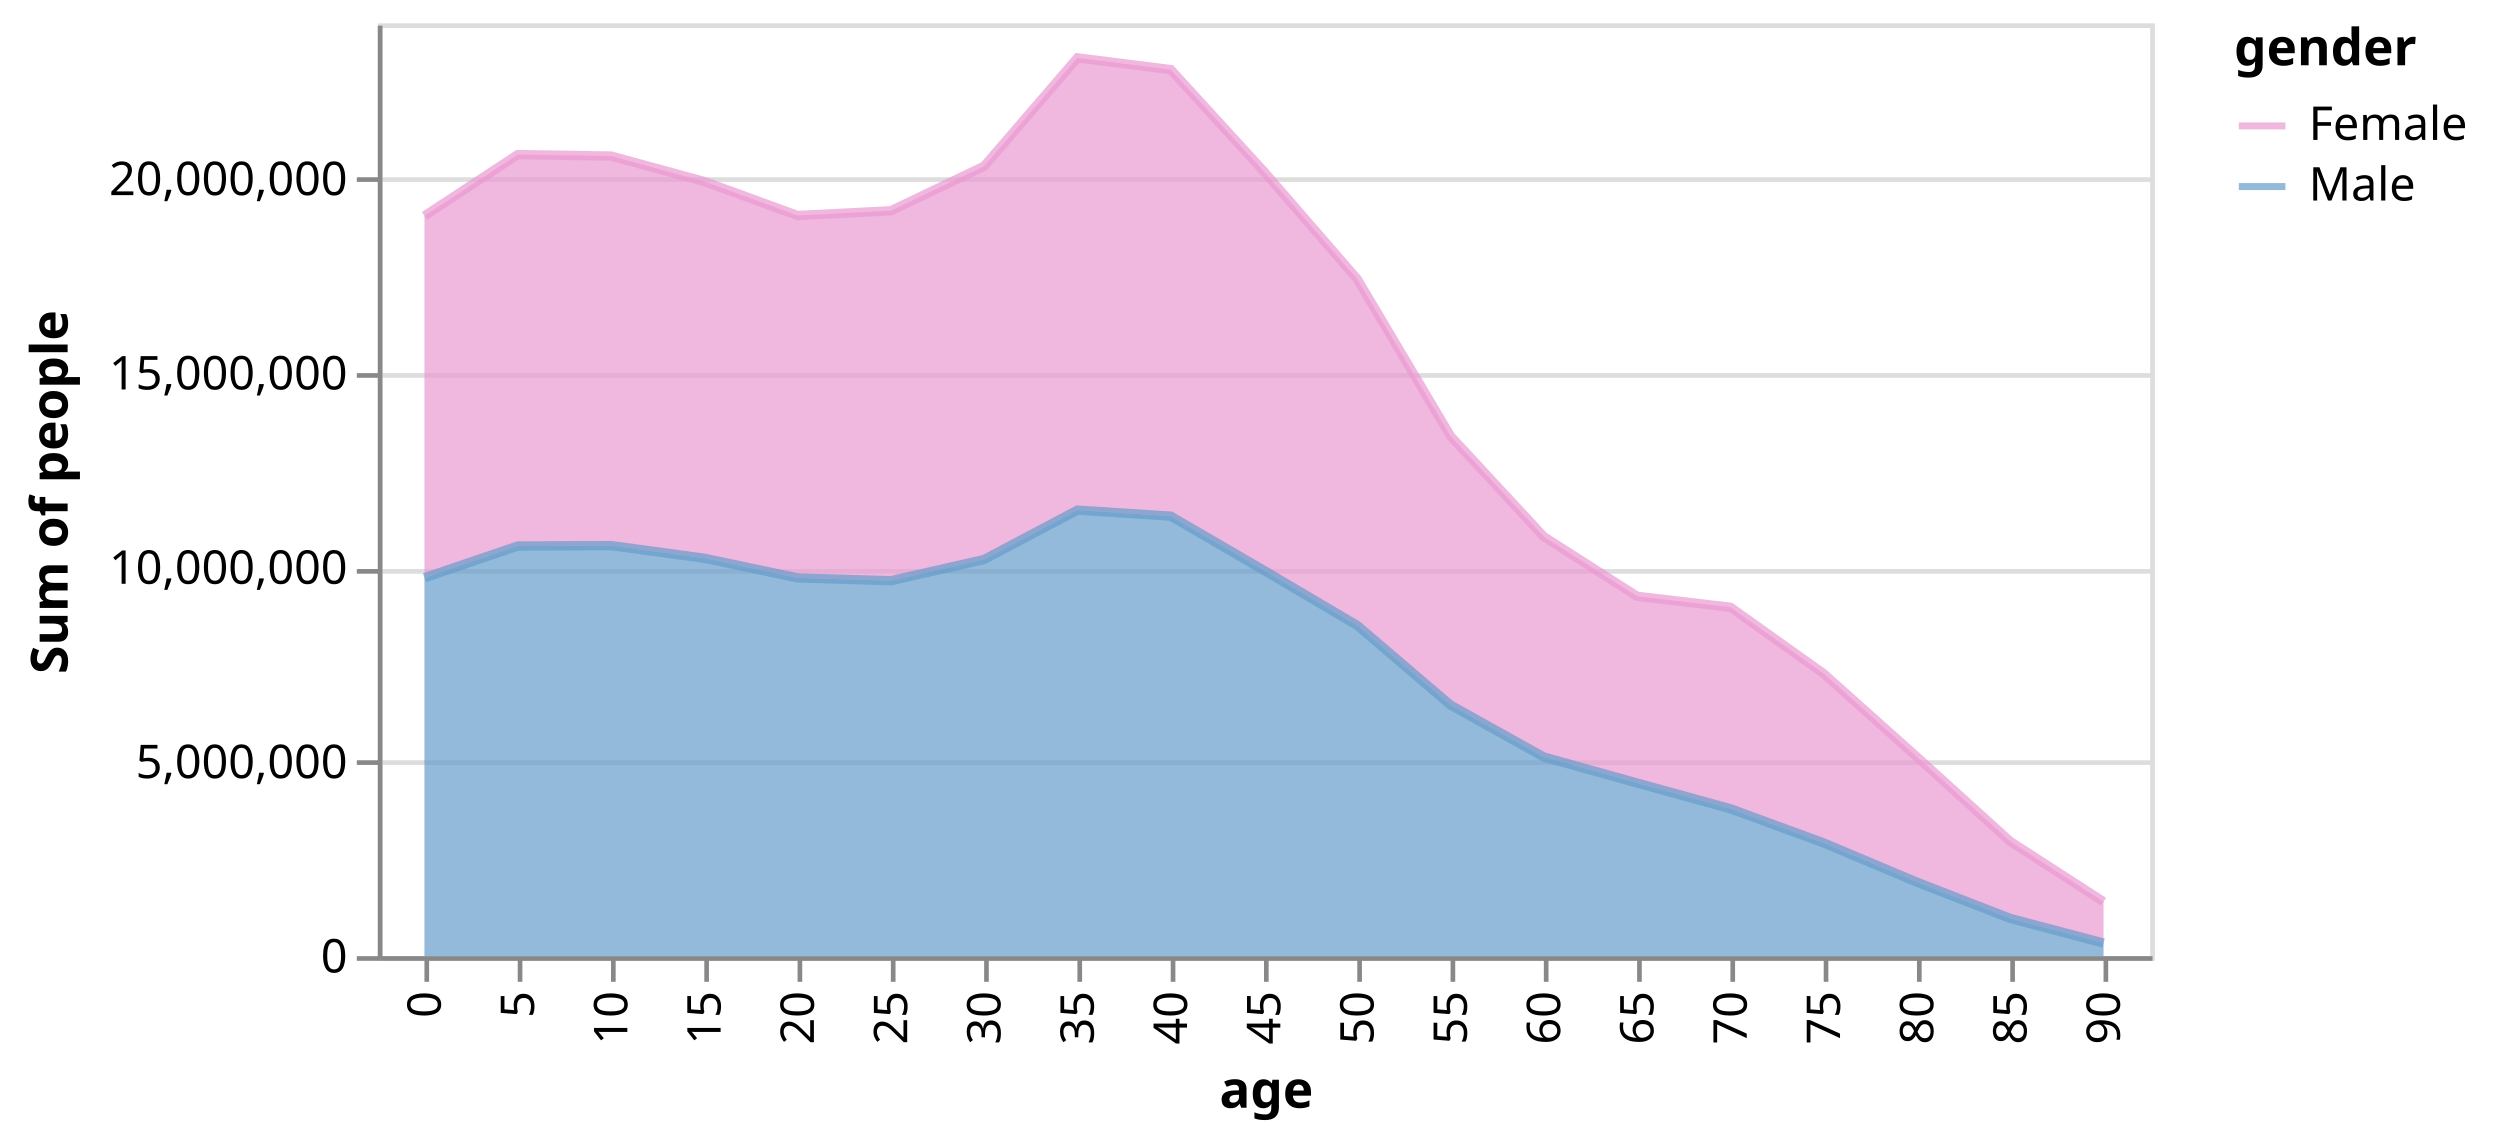
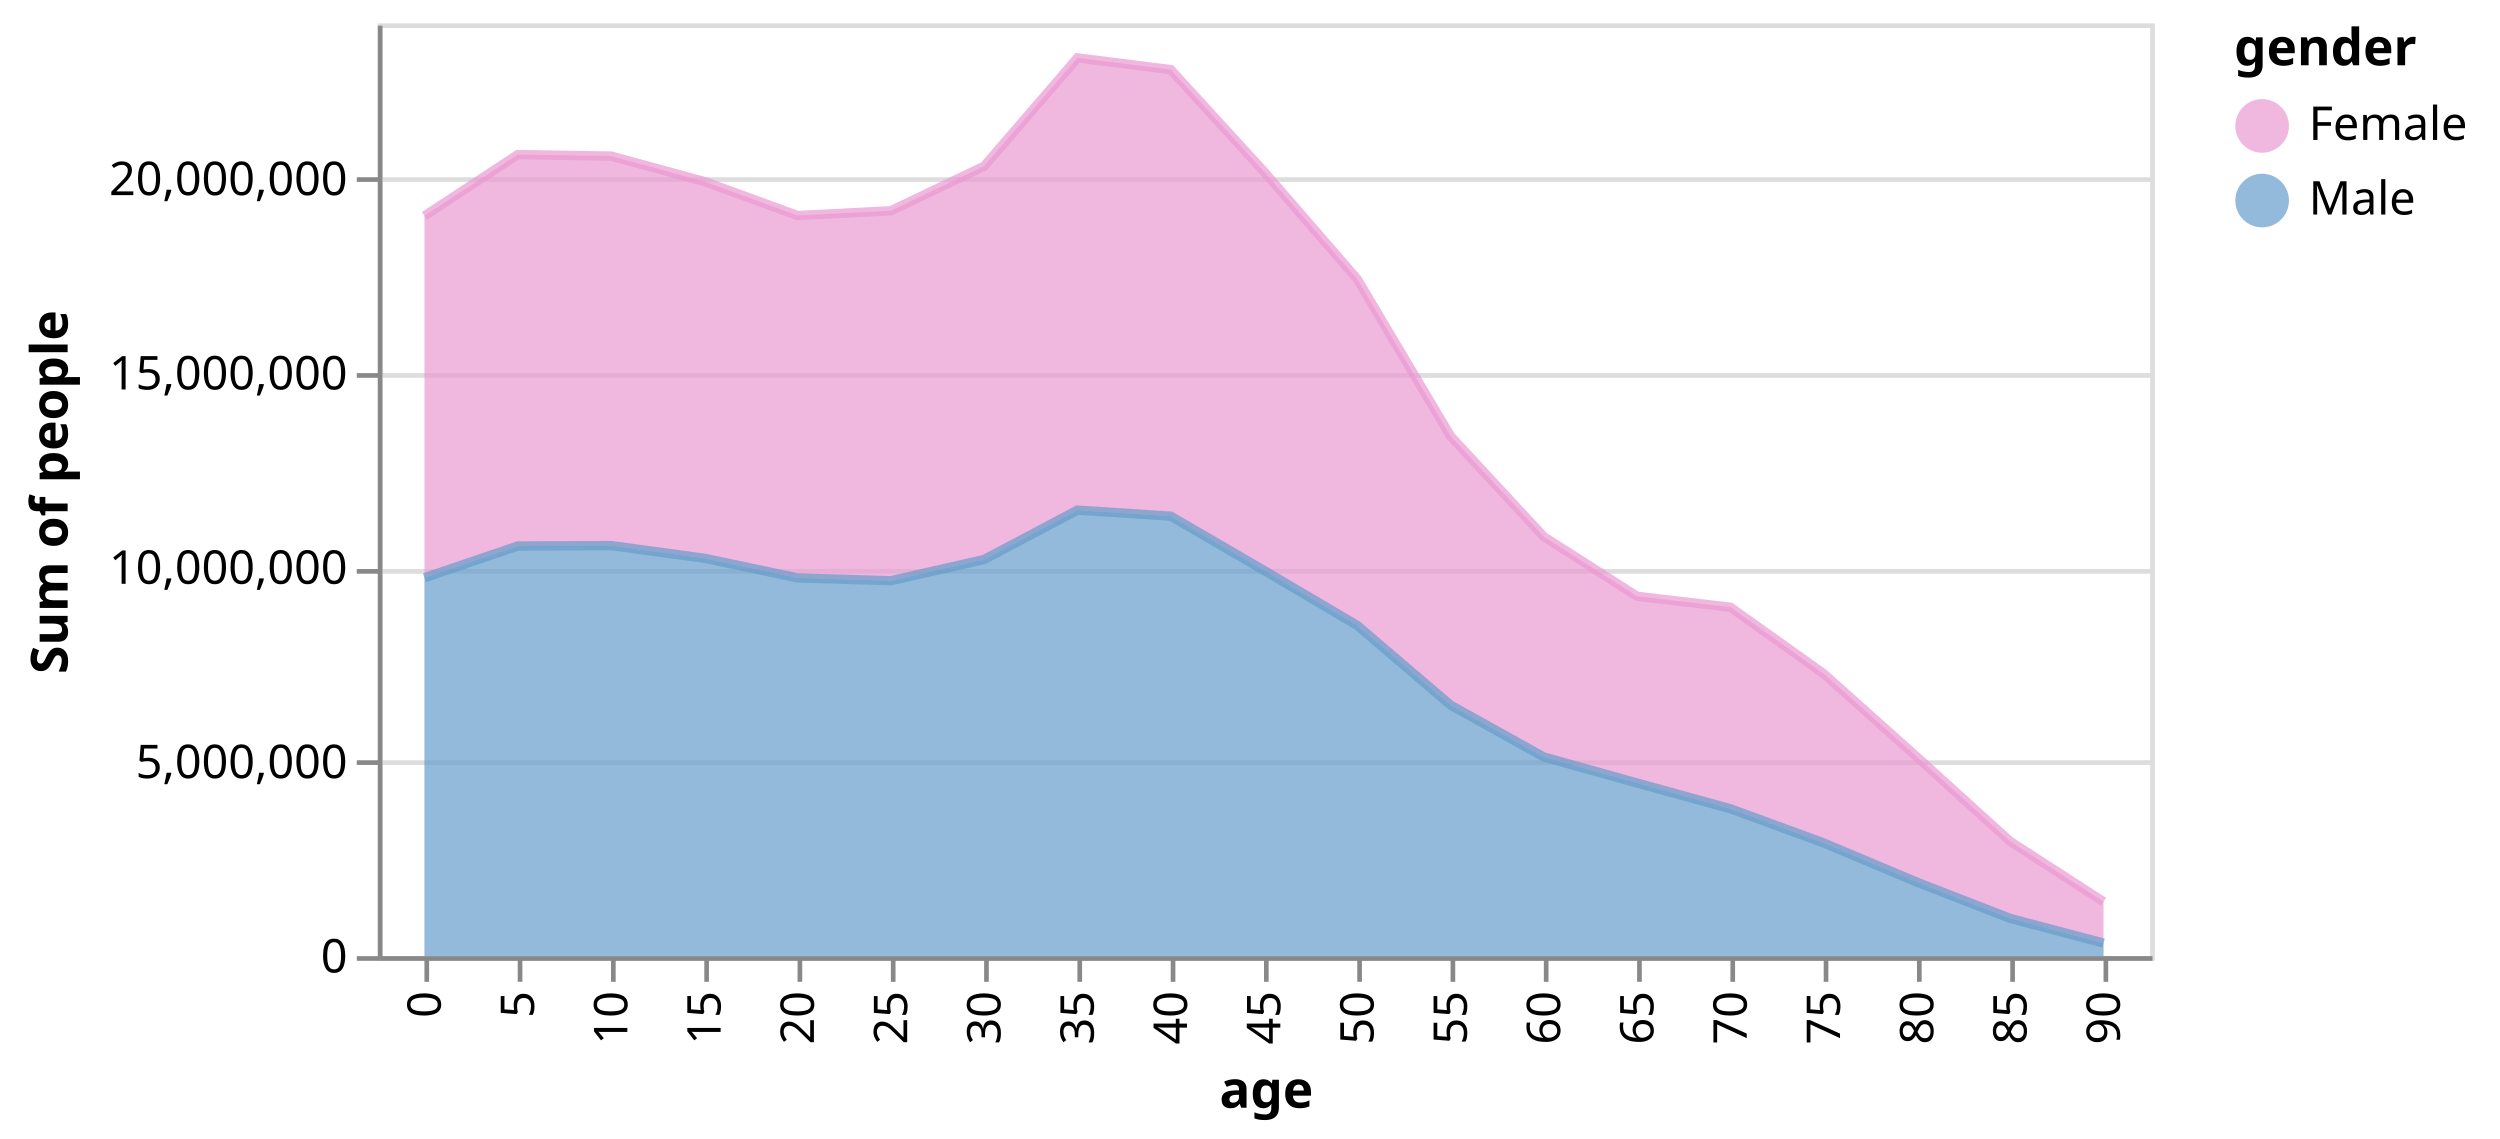
<svg xmlns="http://www.w3.org/2000/svg" class="marks" width="536" height="244" viewBox="0 0 536 244" version="1.1">
  <g transform="translate(81,5)">
    <g class="mark-group role-frame root">
      <g transform="translate(0,0)">
        <path class="background" d="M0.5,0.5h380v200h-380Z" style="fill: none; stroke: #ddd;" />
        <g>
          <g class="mark-group role-axis">
            <g transform="translate(0.5,0.5)">
              <path class="background" d="M0,0h0v0h0Z" style="pointer-events: none; fill: none;" />
              <g>
                <g class="mark-rule role-axis-grid" style="pointer-events: none;">
                  <line transform="translate(0,200)" x2="380" y2="0" style="fill: none; stroke: #ddd; stroke-width: 1; opacity: 1;" />
                  <line transform="translate(0,158)" x2="380" y2="0" style="fill: none; stroke: #ddd; stroke-width: 1; opacity: 1;" />
                  <line transform="translate(0,117)" x2="380" y2="0" style="fill: none; stroke: #ddd; stroke-width: 1; opacity: 1;" />
                  <line transform="translate(0,75)" x2="380" y2="0" style="fill: none; stroke: #ddd; stroke-width: 1; opacity: 1;" />
                  <line transform="translate(0,33)" x2="380" y2="0" style="fill: none; stroke: #ddd; stroke-width: 1; opacity: 1;" />
                </g>
              </g>
            </g>
          </g>
          <g class="mark-group role-scope layer_0_pathgroup">
            <g transform="translate(0,0)">
              <path class="background" d="M0,0h380v200h-380Z" style="fill: none;" />
              <g>
                <g class="mark-area role-mark layer_0_marks">
                  <path d="M370,197.197L350,191.914L330,184.145L310,175.728L290,168.399L270,162.886L250,157.305L230,146.174L210,129.101L190,117.292L170,105.665L150,104.373L130,114.951L110,119.504L90,118.906L70,114.688L50,111.973L30,112.065L10,118.872L10,200L30,200L50,200L70,200L90,200L110,200L130,200L150,200L170,200L190,200L210,200L230,200L250,200L270,200L290,200L310,200L330,200L350,200L370,200Z" style="fill: #659CCA; opacity: 0.7;" />
                </g>
              </g>
            </g>
            <g transform="translate(0,0)">
              <path class="background" d="M0,0h380v200h-380Z" style="fill: none;" />
              <g>
                <g class="mark-area role-mark layer_0_marks">
                  <path d="M370,188.326L350,175.404L330,157.296L310,139.431L290,125.192L270,122.847L250,110.064L230,88.497L210,54.841L190,31.781L170,9.926L150,7.41L130,30.624L110,40.183L90,41.204L70,33.916L50,28.452L30,28.152L10,41.283L10,118.872L30,112.065L50,111.973L70,114.688L90,118.906L110,119.504L130,114.951L150,104.373L170,105.665L190,117.292L210,129.101L230,146.174L250,157.305L270,162.886L290,168.399L310,175.728L330,184.145L350,191.914L370,197.197Z" style="fill: #EA98D2; opacity: 0.7;" />
                </g>
              </g>
            </g>
          </g>
          <g class="mark-group role-scope layer_1_pathgroup">
            <g transform="translate(0,0)">
              <path class="background" d="M0,0h380v200h-380Z" style="fill: none;" />
              <g>
                <g class="mark-line role-mark layer_1_marks">
                  <path d="M370,197.197L350,191.914L330,184.145L310,175.728L290,168.399L270,162.886L250,157.305L230,146.174L210,129.101L190,117.292L170,105.665L150,104.373L130,114.951L110,119.504L90,118.906L70,114.688L50,111.973L30,112.065L10,118.872" style="fill: none; stroke: #659CCA; stroke-width: 2; opacity: 0.7;" />
                </g>
              </g>
            </g>
            <g transform="translate(0,0)">
              <path class="background" d="M0,0h380v200h-380Z" style="fill: none;" />
              <g>
                <g class="mark-line role-mark layer_1_marks">
                  <path d="M370,188.326L350,175.404L330,157.296L310,139.431L290,125.192L270,122.847L250,110.064L230,88.497L210,54.841L190,31.781L170,9.926L150,7.41L130,30.624L110,40.183L90,41.204L70,33.916L50,28.452L30,28.152L10,41.283" style="fill: none; stroke: #EA98D2; stroke-width: 2; opacity: 0.7;" />
                </g>
              </g>
            </g>
          </g>
          <g class="mark-group role-legend">
            <g transform="translate(398,0)">
-               <path class="background" d="M0,0h52v40h-52Z" style="pointer-events: none; fill: none;" />
+               <path class="background" d="M0,0h52v45h-52Z" style="pointer-events: none; fill: none;" />
              <g>
                <g class="mark-group role-legend-entry">
                  <g transform="translate(0,16)">
                    <path class="background" d="M0,0h0v0h0Z" style="pointer-events: none; fill: none;" />
                    <g>
                      <g class="mark-group role-scope">
                        <g transform="translate(0,0)">
-                           <path class="background" d="M0,0h52v11h-52Z" style="pointer-events: none; fill: none; opacity: 1;" />
+                           <path class="background" d="M0,0h52v12.5h-52Z" style="pointer-events: none; fill: none; opacity: 1;" />
                          <g>
                            <g class="mark-symbol role-legend-symbol" style="pointer-events: none;">
-                               <path transform="translate(6,6)" d="M-5,0L5,0" style="fill: #EA98D2; stroke: #EA98D2; stroke-width: 1.5; opacity: 0.7;" />
+                               <path transform="translate(6,6)" d="M5,0A5,5,0,1,1,-5,0A5,5,0,1,1,5,0" style="fill: #EA98D2; stroke: #EA98D2; stroke-width: 1.5; opacity: 0.7;" />
                            </g>
                            <g class="mark-text role-legend-label" style="pointer-events: none;">
                              <text text-anchor="start" transform="translate(16,9)" style="font-family: sans-serif; font-size: 10px; fill: #000; opacity: 1;">Female</text>
                            </g>
                          </g>
                        </g>
-                         <g transform="translate(0,13)">
-                           <path class="background" d="M0,0h52v11h-52Z" style="pointer-events: none; fill: none; opacity: 1;" />
+                         <g transform="translate(0,16)">
+                           <path class="background" d="M0,0h52v12.5h-52Z" style="pointer-events: none; fill: none; opacity: 1;" />
                          <g>
                            <g class="mark-symbol role-legend-symbol" style="pointer-events: none;">
-                               <path transform="translate(6,6)" d="M-5,0L5,0" style="fill: #659CCA; stroke: #659CCA; stroke-width: 1.5; opacity: 0.7;" />
+                               <path transform="translate(6,6)" d="M5,0A5,5,0,1,1,-5,0A5,5,0,1,1,5,0" style="fill: #659CCA; stroke: #659CCA; stroke-width: 1.5; opacity: 0.7;" />
                            </g>
                            <g class="mark-text role-legend-label" style="pointer-events: none;">
                              <text text-anchor="start" transform="translate(16,9)" style="font-family: sans-serif; font-size: 10px; fill: #000; opacity: 1;">Male</text>
                            </g>
                          </g>
                        </g>
                      </g>
                    </g>
                  </g>
                </g>
                <g class="mark-text role-legend-title" style="pointer-events: none;">
                  <text text-anchor="start" transform="translate(0,9)" style="font-family: sans-serif; font-size: 11px; font-weight: bold; fill: #000; opacity: 1;">gender</text>
                </g>
              </g>
            </g>
          </g>
          <g class="mark-group role-axis">
            <g transform="translate(0.5,200.5)">
              <path class="background" d="M0,0h0v0h0Z" style="pointer-events: none; fill: none;" />
              <g>
                <g class="mark-rule role-axis-tick" style="pointer-events: none;">
                  <line transform="translate(10,0)" x2="0" y2="5" style="fill: none; stroke: #888; stroke-width: 1; opacity: 1;" />
                  <line transform="translate(30,0)" x2="0" y2="5" style="fill: none; stroke: #888; stroke-width: 1; opacity: 1;" />
                  <line transform="translate(50,0)" x2="0" y2="5" style="fill: none; stroke: #888; stroke-width: 1; opacity: 1;" />
                  <line transform="translate(70,0)" x2="0" y2="5" style="fill: none; stroke: #888; stroke-width: 1; opacity: 1;" />
                  <line transform="translate(90,0)" x2="0" y2="5" style="fill: none; stroke: #888; stroke-width: 1; opacity: 1;" />
                  <line transform="translate(110,0)" x2="0" y2="5" style="fill: none; stroke: #888; stroke-width: 1; opacity: 1;" />
                  <line transform="translate(130,0)" x2="0" y2="5" style="fill: none; stroke: #888; stroke-width: 1; opacity: 1;" />
                  <line transform="translate(150,0)" x2="0" y2="5" style="fill: none; stroke: #888; stroke-width: 1; opacity: 1;" />
                  <line transform="translate(170,0)" x2="0" y2="5" style="fill: none; stroke: #888; stroke-width: 1; opacity: 1;" />
                  <line transform="translate(190,0)" x2="0" y2="5" style="fill: none; stroke: #888; stroke-width: 1; opacity: 1;" />
                  <line transform="translate(210,0)" x2="0" y2="5" style="fill: none; stroke: #888; stroke-width: 1; opacity: 1;" />
                  <line transform="translate(230,0)" x2="0" y2="5" style="fill: none; stroke: #888; stroke-width: 1; opacity: 1;" />
                  <line transform="translate(250,0)" x2="0" y2="5" style="fill: none; stroke: #888; stroke-width: 1; opacity: 1;" />
                  <line transform="translate(270,0)" x2="0" y2="5" style="fill: none; stroke: #888; stroke-width: 1; opacity: 1;" />
                  <line transform="translate(290,0)" x2="0" y2="5" style="fill: none; stroke: #888; stroke-width: 1; opacity: 1;" />
                  <line transform="translate(310,0)" x2="0" y2="5" style="fill: none; stroke: #888; stroke-width: 1; opacity: 1;" />
                  <line transform="translate(330,0)" x2="0" y2="5" style="fill: none; stroke: #888; stroke-width: 1; opacity: 1;" />
                  <line transform="translate(350,0)" x2="0" y2="5" style="fill: none; stroke: #888; stroke-width: 1; opacity: 1;" />
                  <line transform="translate(370,0)" x2="0" y2="5" style="fill: none; stroke: #888; stroke-width: 1; opacity: 1;" />
                </g>
                <g class="mark-text role-axis-label" style="pointer-events: none;">
                  <text text-anchor="end" transform="translate(10,7) rotate(270) translate(0,3)" style="font-family: sans-serif; font-size: 10px; fill: #000; opacity: 1;">0</text>
                  <text text-anchor="end" transform="translate(30,7) rotate(270) translate(0,3)" style="font-family: sans-serif; font-size: 10px; fill: #000; opacity: 1;">5</text>
                  <text text-anchor="end" transform="translate(50,7) rotate(270) translate(0,3)" style="font-family: sans-serif; font-size: 10px; fill: #000; opacity: 1;">10</text>
                  <text text-anchor="end" transform="translate(70,7) rotate(270) translate(0,3)" style="font-family: sans-serif; font-size: 10px; fill: #000; opacity: 1;">15</text>
                  <text text-anchor="end" transform="translate(90,7) rotate(270) translate(0,3)" style="font-family: sans-serif; font-size: 10px; fill: #000; opacity: 1;">20</text>
                  <text text-anchor="end" transform="translate(110,7) rotate(270) translate(0,3)" style="font-family: sans-serif; font-size: 10px; fill: #000; opacity: 1;">25</text>
                  <text text-anchor="end" transform="translate(130,7) rotate(270) translate(0,3)" style="font-family: sans-serif; font-size: 10px; fill: #000; opacity: 1;">30</text>
                  <text text-anchor="end" transform="translate(150,7) rotate(270) translate(0,3)" style="font-family: sans-serif; font-size: 10px; fill: #000; opacity: 1;">35</text>
                  <text text-anchor="end" transform="translate(170,7) rotate(270) translate(0,3)" style="font-family: sans-serif; font-size: 10px; fill: #000; opacity: 1;">40</text>
                  <text text-anchor="end" transform="translate(190,7) rotate(270) translate(0,3)" style="font-family: sans-serif; font-size: 10px; fill: #000; opacity: 1;">45</text>
                  <text text-anchor="end" transform="translate(210,7) rotate(270) translate(0,3)" style="font-family: sans-serif; font-size: 10px; fill: #000; opacity: 1;">50</text>
                  <text text-anchor="end" transform="translate(230,7) rotate(270) translate(0,3)" style="font-family: sans-serif; font-size: 10px; fill: #000; opacity: 1;">55</text>
                  <text text-anchor="end" transform="translate(250,7) rotate(270) translate(0,3)" style="font-family: sans-serif; font-size: 10px; fill: #000; opacity: 1;">60</text>
                  <text text-anchor="end" transform="translate(270,7) rotate(270) translate(0,3)" style="font-family: sans-serif; font-size: 10px; fill: #000; opacity: 1;">65</text>
                  <text text-anchor="end" transform="translate(290,7) rotate(270) translate(0,3)" style="font-family: sans-serif; font-size: 10px; fill: #000; opacity: 1;">70</text>
                  <text text-anchor="end" transform="translate(310,7) rotate(270) translate(0,3)" style="font-family: sans-serif; font-size: 10px; fill: #000; opacity: 1;">75</text>
                  <text text-anchor="end" transform="translate(330,7) rotate(270) translate(0,3)" style="font-family: sans-serif; font-size: 10px; fill: #000; opacity: 1;">80</text>
                  <text text-anchor="end" transform="translate(350,7) rotate(270) translate(0,3)" style="font-family: sans-serif; font-size: 10px; fill: #000; opacity: 1;">85</text>
                  <text text-anchor="end" transform="translate(370,7) rotate(270) translate(0,3)" style="font-family: sans-serif; font-size: 10px; fill: #000; opacity: 1;">90</text>
                </g>
                <g class="mark-rule role-axis-domain" style="pointer-events: none;">
                  <line transform="translate(0,0)" x2="380" y2="0" style="fill: none; stroke: #888; stroke-width: 1; opacity: 1;" />
                </g>
                <g class="mark-text role-axis-title" style="pointer-events: none;">
                  <text text-anchor="middle" transform="translate(190,32)" style="font-family: sans-serif; font-size: 11px; font-weight: bold; fill: #000; opacity: 1;">age</text>
                </g>
              </g>
            </g>
          </g>
          <g class="mark-group role-axis">
            <g transform="translate(0.5,0.5)">
              <path class="background" d="M0,0h0v0h0Z" style="pointer-events: none; fill: none;" />
              <g>
                <g class="mark-rule role-axis-tick" style="pointer-events: none;">
                  <line transform="translate(0,200)" x2="-5" y2="0" style="fill: none; stroke: #888; stroke-width: 1; opacity: 1;" />
                  <line transform="translate(0,158)" x2="-5" y2="0" style="fill: none; stroke: #888; stroke-width: 1; opacity: 1;" />
                  <line transform="translate(0,117)" x2="-5" y2="0" style="fill: none; stroke: #888; stroke-width: 1; opacity: 1;" />
                  <line transform="translate(0,75)" x2="-5" y2="0" style="fill: none; stroke: #888; stroke-width: 1; opacity: 1;" />
                  <line transform="translate(0,33)" x2="-5" y2="0" style="fill: none; stroke: #888; stroke-width: 1; opacity: 1;" />
                </g>
                <g class="mark-text role-axis-label" style="pointer-events: none;">
                  <text text-anchor="end" transform="translate(-7,203)" style="font-family: sans-serif; font-size: 10px; fill: #000; opacity: 1;">0</text>
                  <text text-anchor="end" transform="translate(-7,161.3333)" style="font-family: sans-serif; font-size: 10px; fill: #000; opacity: 1;">5,000,000</text>
                  <text text-anchor="end" transform="translate(-7,119.6667)" style="font-family: sans-serif; font-size: 10px; fill: #000; opacity: 1;">10,000,000</text>
                  <text text-anchor="end" transform="translate(-7,78)" style="font-family: sans-serif; font-size: 10px; fill: #000; opacity: 1;">15,000,000</text>
                  <text text-anchor="end" transform="translate(-7,36.33333)" style="font-family: sans-serif; font-size: 10px; fill: #000; opacity: 1;">20,000,000</text>
                </g>
                <g class="mark-rule role-axis-domain" style="pointer-events: none;">
                  <line transform="translate(0,200)" x2="0" y2="-200" style="fill: none; stroke: #888; stroke-width: 1; opacity: 1;" />
                </g>
                <g class="mark-text role-axis-title" style="pointer-events: none;">
                  <text text-anchor="middle" transform="translate(-65,100) rotate(-90) translate(0,-2)" style="font-family: sans-serif; font-size: 11px; font-weight: bold; fill: #000; opacity: 1;">Sum of people</text>
                </g>
              </g>
            </g>
          </g>
        </g>
      </g>
    </g>
  </g>
</svg>
